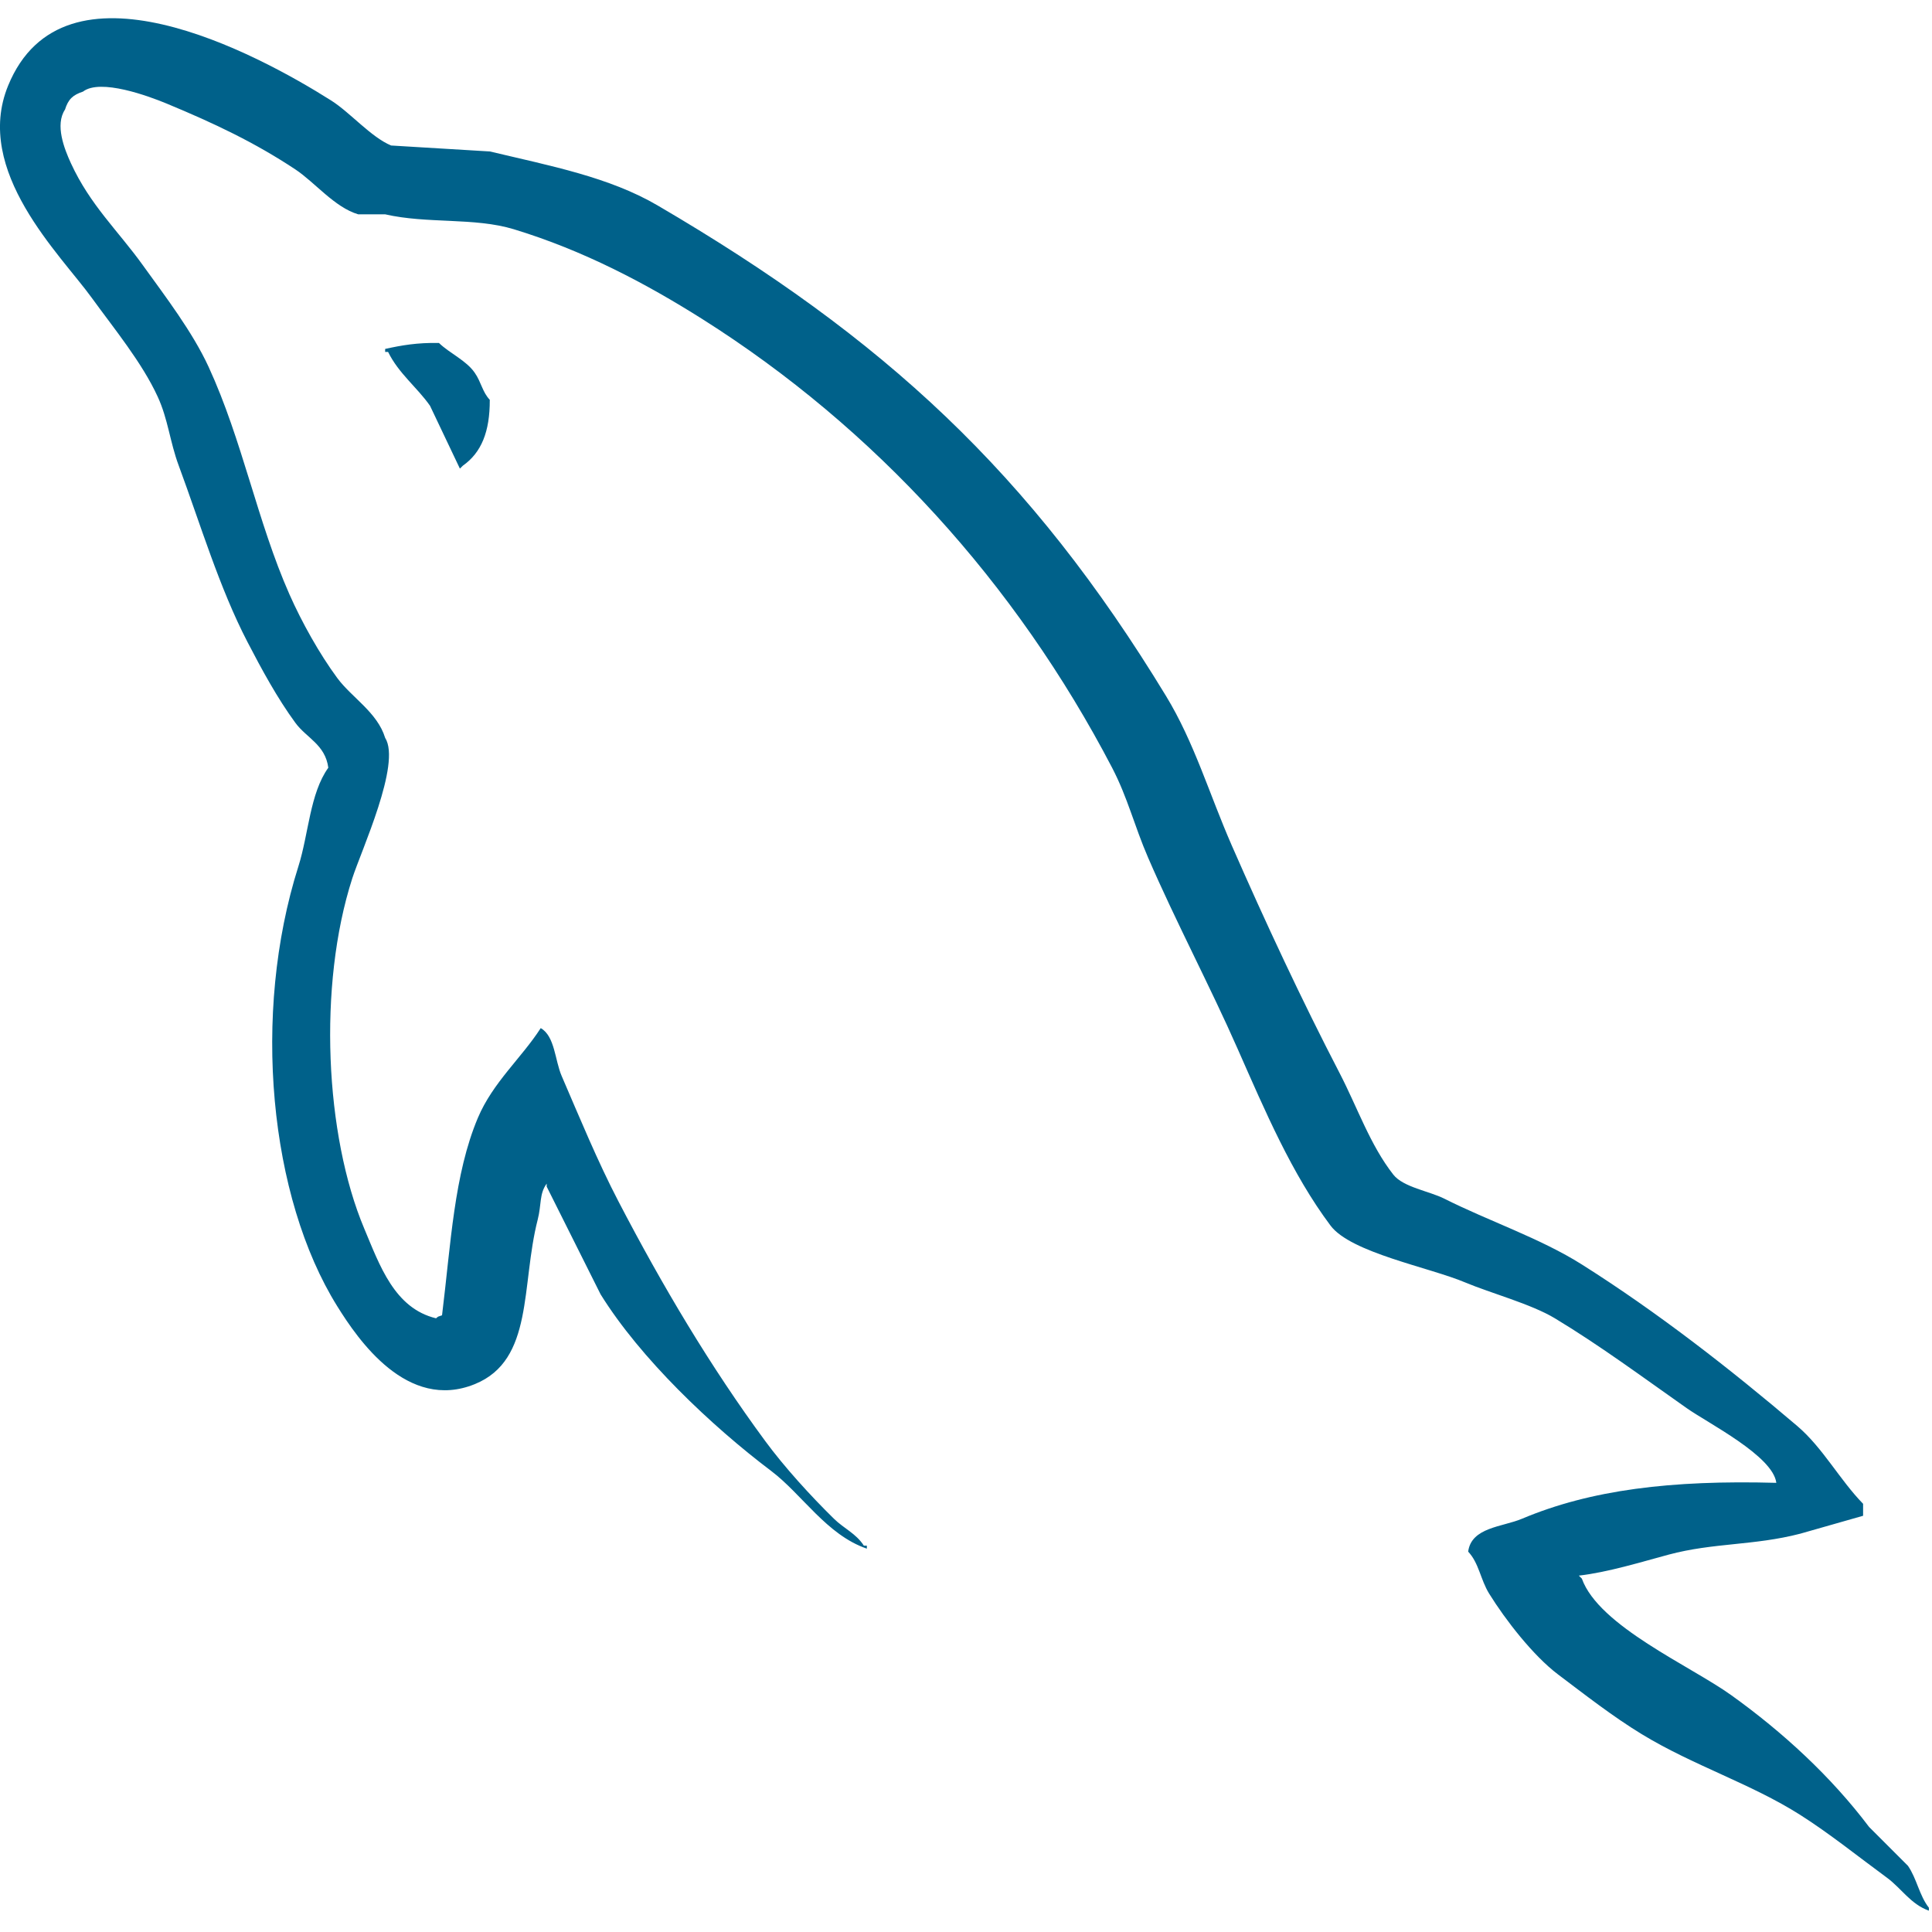
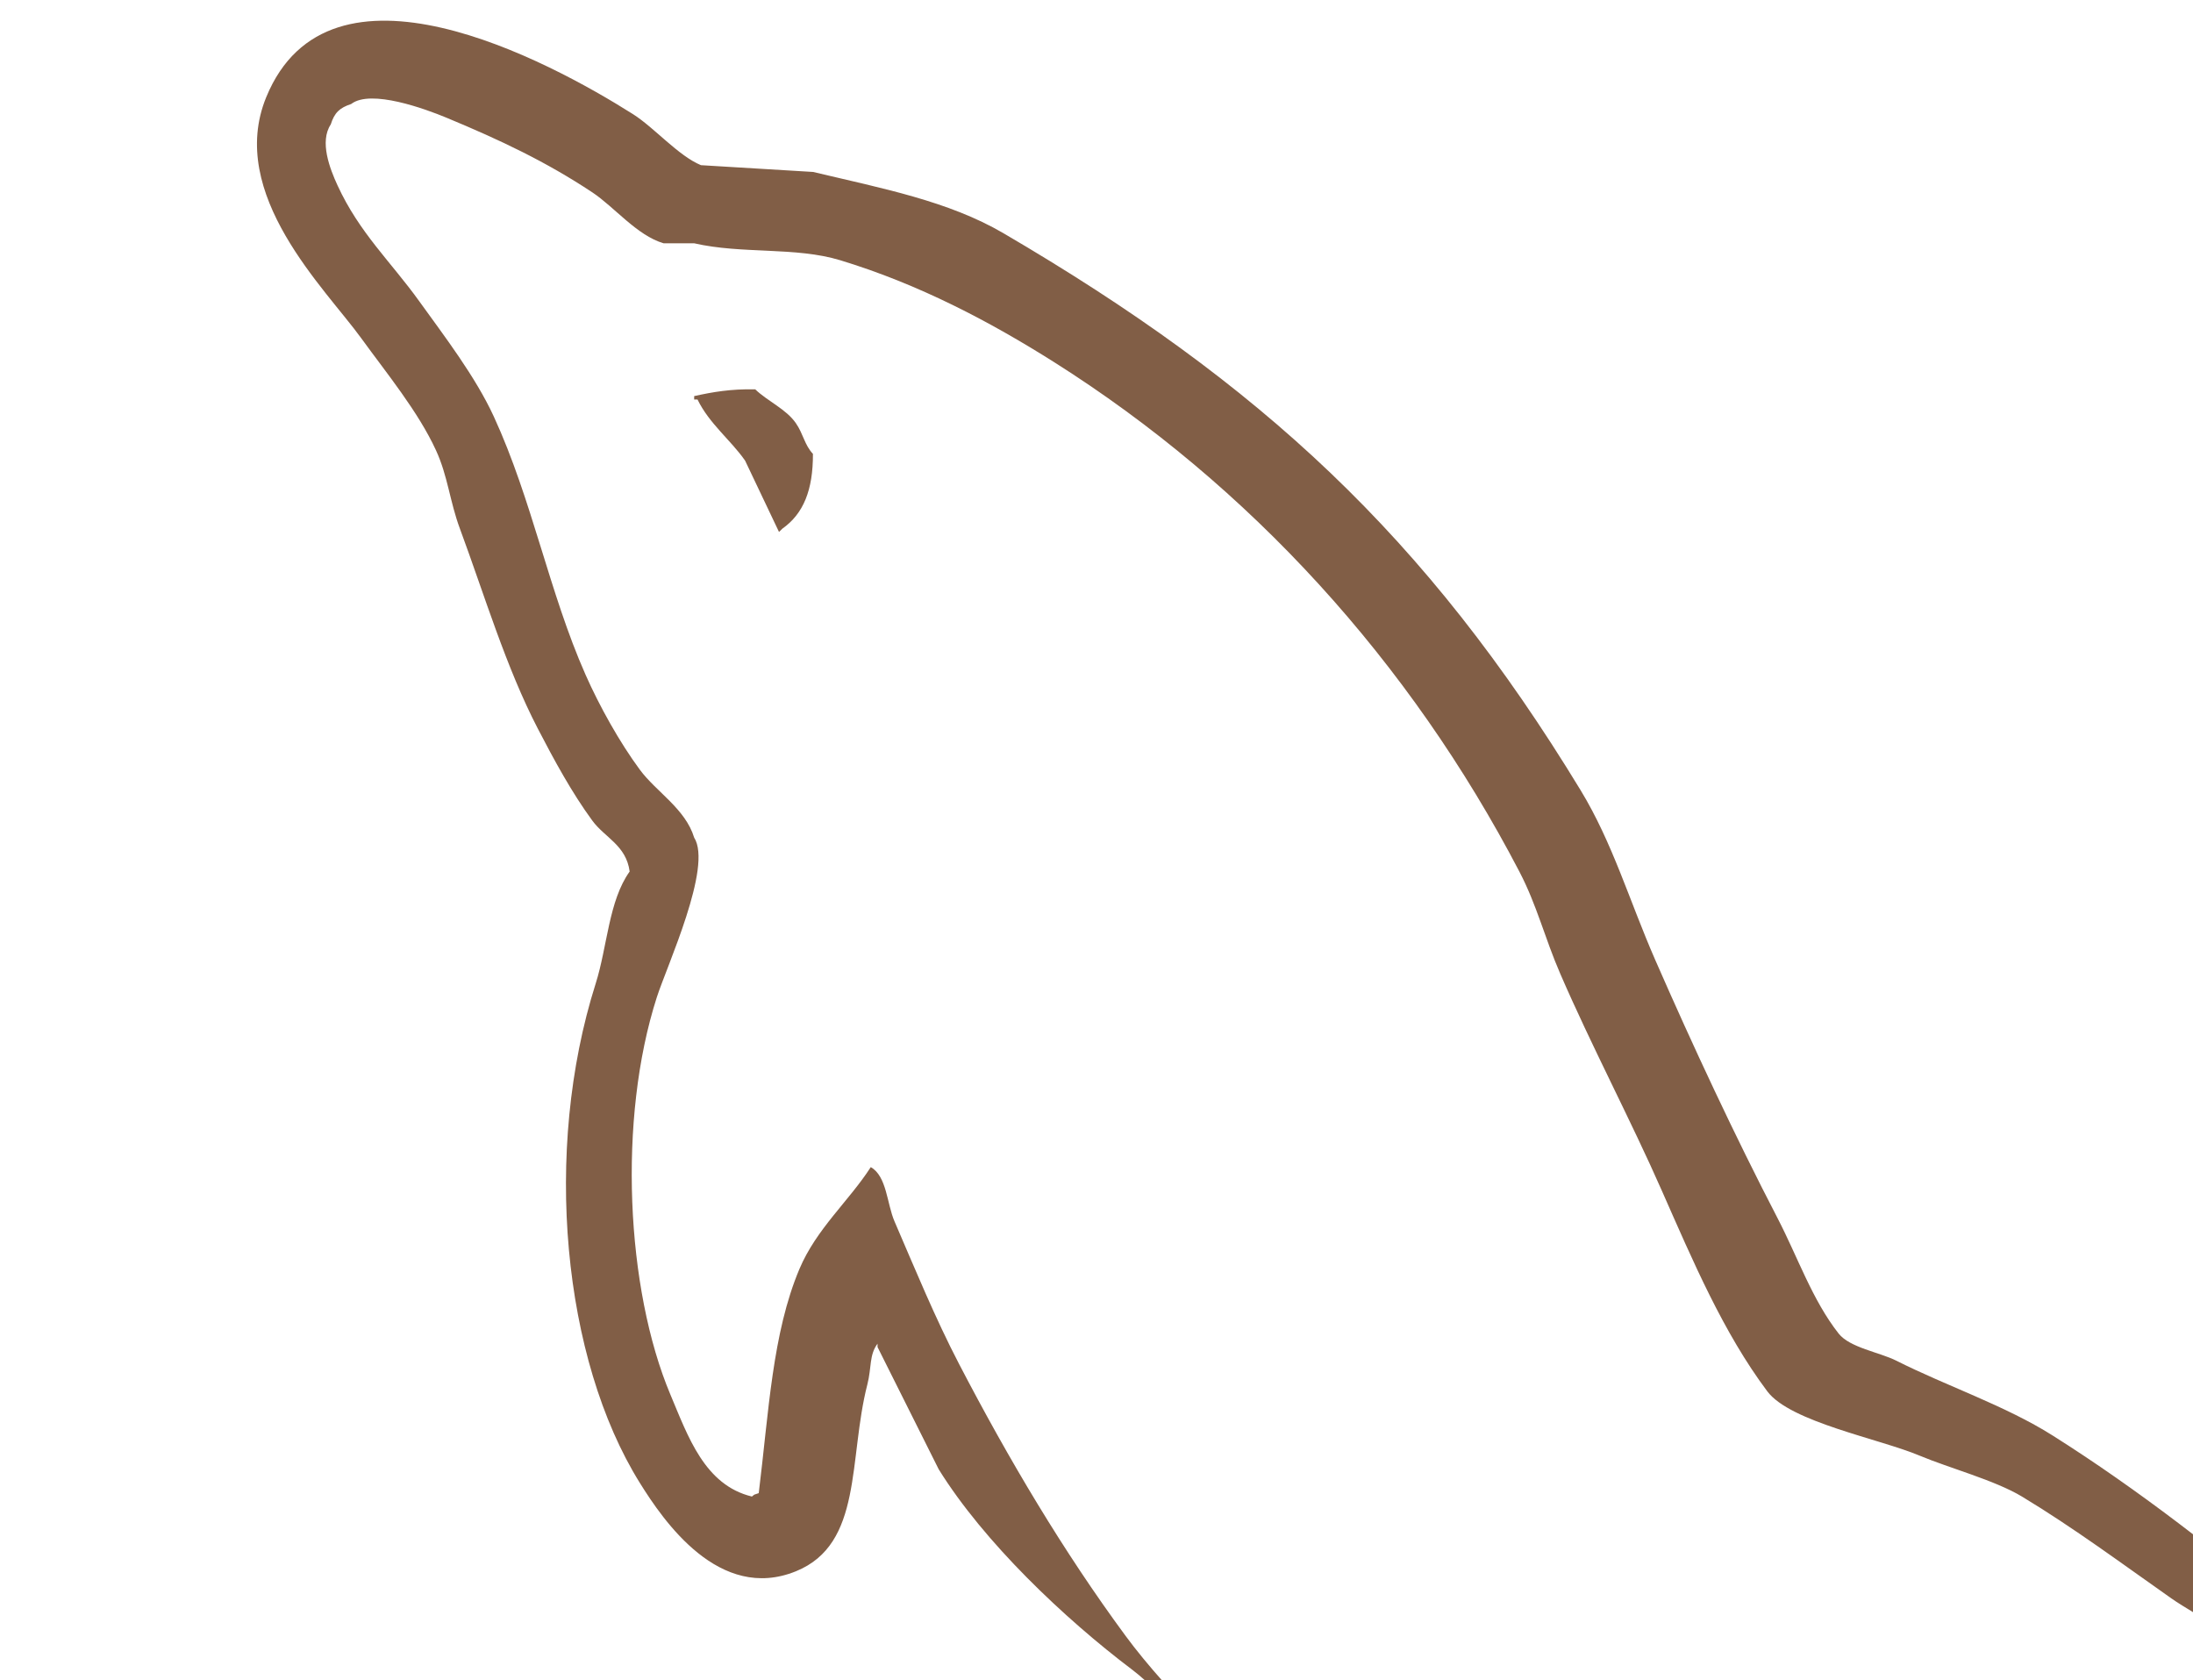
- <svg xmlns="http://www.w3.org/2000/svg" viewBox="0 0 128 128">
-   <path fill="#00618A" d="M117.688 98.242c-6.973-.191-12.297.461-16.852 2.379-1.293.547-3.355.559-3.566 2.18.711.746.82 1.859 1.387 2.777 1.086 1.754 2.922 4.113 4.559 5.352 1.789 1.348 3.633 2.793 5.551 3.961 3.414 2.082 7.223 3.27 10.504 5.352 1.938 1.23 3.859 2.777 5.75 4.164.934.684 1.563 1.75 2.773 2.18v-.195c-.637-.812-.801-1.93-1.387-2.777l-2.578-2.578c-2.52-3.344-5.719-6.281-9.117-8.719-2.711-1.949-8.781-4.578-9.91-7.73l-.199-.199c1.922-.219 4.172-.914 5.949-1.391 2.98-.797 5.645-.59 8.719-1.387l4.164-1.187v-.793c-1.555-1.594-2.664-3.707-4.359-5.152-4.441-3.781-9.285-7.555-14.273-10.703-2.766-1.746-6.184-2.883-9.117-4.363-.988-.496-2.719-.758-3.371-1.586-1.539-1.961-2.379-4.449-3.566-6.738-2.488-4.793-4.93-10.023-7.137-15.066-1.504-3.437-2.484-6.828-4.359-9.91-9-14.797-18.687-23.73-33.695-32.508-3.195-1.867-7.039-2.605-11.102-3.57l-6.543-.395c-1.332-.555-2.715-2.184-3.965-2.977C16.977 3.52 4.223-3.312.539 5.672-1.785 11.34 4.016 16.871 6.09 19.746c1.457 2.012 3.32 4.273 4.359 6.539.688 1.492.805 2.984 1.391 4.559 1.438 3.883 2.695 8.109 4.559 11.695.941 1.816 1.98 3.727 3.172 5.352.727.996 1.98 1.438 2.18 2.973-1.227 1.715-1.297 4.375-1.984 6.543-3.098 9.77-1.926 21.91 2.578 29.137 1.383 2.223 4.641 6.98 9.117 5.156 3.918-1.598 3.043-6.539 4.164-10.902.254-.988.098-1.715.594-2.379v.199l3.57 7.133c2.641 4.254 7.324 8.699 11.297 11.699 2.059 1.555 3.68 4.242 6.344 5.152v-.199h-.199c-.516-.805-1.324-1.137-1.98-1.781-1.551-1.523-3.277-3.414-4.559-5.156-3.613-4.902-6.805-10.27-9.711-15.855-1.391-2.668-2.598-5.609-3.77-8.324-.453-1.047-.445-2.633-1.387-3.172-1.281 1.988-3.172 3.598-4.164 5.945-1.582 3.754-1.789 8.336-2.375 13.082-.348.125-.195.039-.398.199-2.762-.668-3.73-3.508-4.758-5.949-2.594-6.164-3.078-16.09-.793-23.191.59-1.836 3.262-7.617 2.18-9.316-.516-1.691-2.219-2.672-3.172-3.965-1.18-1.598-2.355-3.703-3.172-5.551-2.125-4.805-3.113-10.203-5.352-15.062-1.07-2.324-2.875-4.676-4.359-6.738-1.645-2.289-3.484-3.977-4.758-6.742-.453-.984-1.066-2.559-.398-3.566.215-.684.516-.969 1.191-1.191 1.148-.887 4.352.297 5.547.793 3.18 1.32 5.832 2.578 8.527 4.363 1.289.855 2.598 2.512 4.16 2.973h1.785c2.789.641 5.914.195 8.523.988 4.609 1.402 8.738 3.582 12.488 5.949 11.422 7.215 20.766 17.48 27.156 29.734 1.027 1.973 1.473 3.852 2.379 5.945 1.824 4.219 4.125 8.559 5.941 12.688 1.816 4.113 3.582 8.27 6.148 11.695 1.348 1.801 6.551 2.766 8.918 3.766 1.66.699 4.379 1.43 5.949 2.379 3 1.809 5.906 3.965 8.723 5.945 1.402.992 5.73 3.168 5.945 4.957zm-88.605-75.52c-1.453-.027-2.48.156-3.566.395v.199h.195c.695 1.422 1.918 2.34 2.777 3.566l1.98 4.164.199-.195c1.227-.867 1.789-2.25 1.781-4.363-.492-.52-.562-1.164-.992-1.785-.562-.824-1.66-1.289-2.375-1.98zm0 0" />
+ <svg xmlns="http://www.w3.org/2000/svg" viewBox="-15 0 128 98">
+   <path fill="#815E46" d="M117.688 98.242c-6.973-.191-12.297.461-16.852 2.379-1.293.547-3.355.559-3.566 2.18.711.746.82 1.859 1.387 2.777 1.086 1.754 2.922 4.113 4.559 5.352 1.789 1.348 3.633 2.793 5.551 3.961 3.414 2.082 7.223 3.27 10.504 5.352 1.938 1.23 3.859 2.777 5.75 4.164.934.684 1.563 1.75 2.773 2.18v-.195c-.637-.812-.801-1.93-1.387-2.777l-2.578-2.578c-2.52-3.344-5.719-6.281-9.117-8.719-2.711-1.949-8.781-4.578-9.91-7.73l-.199-.199c1.922-.219 4.172-.914 5.949-1.391 2.98-.797 5.645-.59 8.719-1.387l4.164-1.187v-.793c-1.555-1.594-2.664-3.707-4.359-5.152-4.441-3.781-9.285-7.555-14.273-10.703-2.766-1.746-6.184-2.883-9.117-4.363-.988-.496-2.719-.758-3.371-1.586-1.539-1.961-2.379-4.449-3.566-6.738-2.488-4.793-4.93-10.023-7.137-15.066-1.504-3.437-2.484-6.828-4.359-9.91-9-14.797-18.687-23.73-33.695-32.508-3.195-1.867-7.039-2.605-11.102-3.57l-6.543-.395c-1.332-.555-2.715-2.184-3.965-2.977C16.977 3.52 4.223-3.312.539 5.672-1.785 11.34 4.016 16.871 6.09 19.746c1.457 2.012 3.32 4.273 4.359 6.539.688 1.492.805 2.984 1.391 4.559 1.438 3.883 2.695 8.109 4.559 11.695.941 1.816 1.98 3.727 3.172 5.352.727.996 1.98 1.438 2.18 2.973-1.227 1.715-1.297 4.375-1.984 6.543-3.098 9.77-1.926 21.91 2.578 29.137 1.383 2.223 4.641 6.98 9.117 5.156 3.918-1.598 3.043-6.539 4.164-10.902.254-.988.098-1.715.594-2.379v.199l3.57 7.133c2.641 4.254 7.324 8.699 11.297 11.699 2.059 1.555 3.68 4.242 6.344 5.152v-.199h-.199c-.516-.805-1.324-1.137-1.98-1.781-1.551-1.523-3.277-3.414-4.559-5.156-3.613-4.902-6.805-10.27-9.711-15.855-1.391-2.668-2.598-5.609-3.77-8.324-.453-1.047-.445-2.633-1.387-3.172-1.281 1.988-3.172 3.598-4.164 5.945-1.582 3.754-1.789 8.336-2.375 13.082-.348.125-.195.039-.398.199-2.762-.668-3.73-3.508-4.758-5.949-2.594-6.164-3.078-16.09-.793-23.191.59-1.836 3.262-7.617 2.18-9.316-.516-1.691-2.219-2.672-3.172-3.965-1.18-1.598-2.355-3.703-3.172-5.551-2.125-4.805-3.113-10.203-5.352-15.062-1.07-2.324-2.875-4.676-4.359-6.738-1.645-2.289-3.484-3.977-4.758-6.742-.453-.984-1.066-2.559-.398-3.566.215-.684.516-.969 1.191-1.191 1.148-.887 4.352.297 5.547.793 3.18 1.32 5.832 2.578 8.527 4.363 1.289.855 2.598 2.512 4.16 2.973h1.785c2.789.641 5.914.195 8.523.988 4.609 1.402 8.738 3.582 12.488 5.949 11.422 7.215 20.766 17.48 27.156 29.734 1.027 1.973 1.473 3.852 2.379 5.945 1.824 4.219 4.125 8.559 5.941 12.688 1.816 4.113 3.582 8.27 6.148 11.695 1.348 1.801 6.551 2.766 8.918 3.766 1.66.699 4.379 1.43 5.949 2.379 3 1.809 5.906 3.965 8.723 5.945 1.402.992 5.73 3.168 5.945 4.957zm-88.605-75.52c-1.453-.027-2.48.156-3.566.395v.199h.195c.695 1.422 1.918 2.34 2.777 3.566l1.98 4.164.199-.195c1.227-.867 1.789-2.25 1.781-4.363-.492-.52-.562-1.164-.992-1.785-.562-.824-1.66-1.289-2.375-1.98zm0 0" />
</svg>
